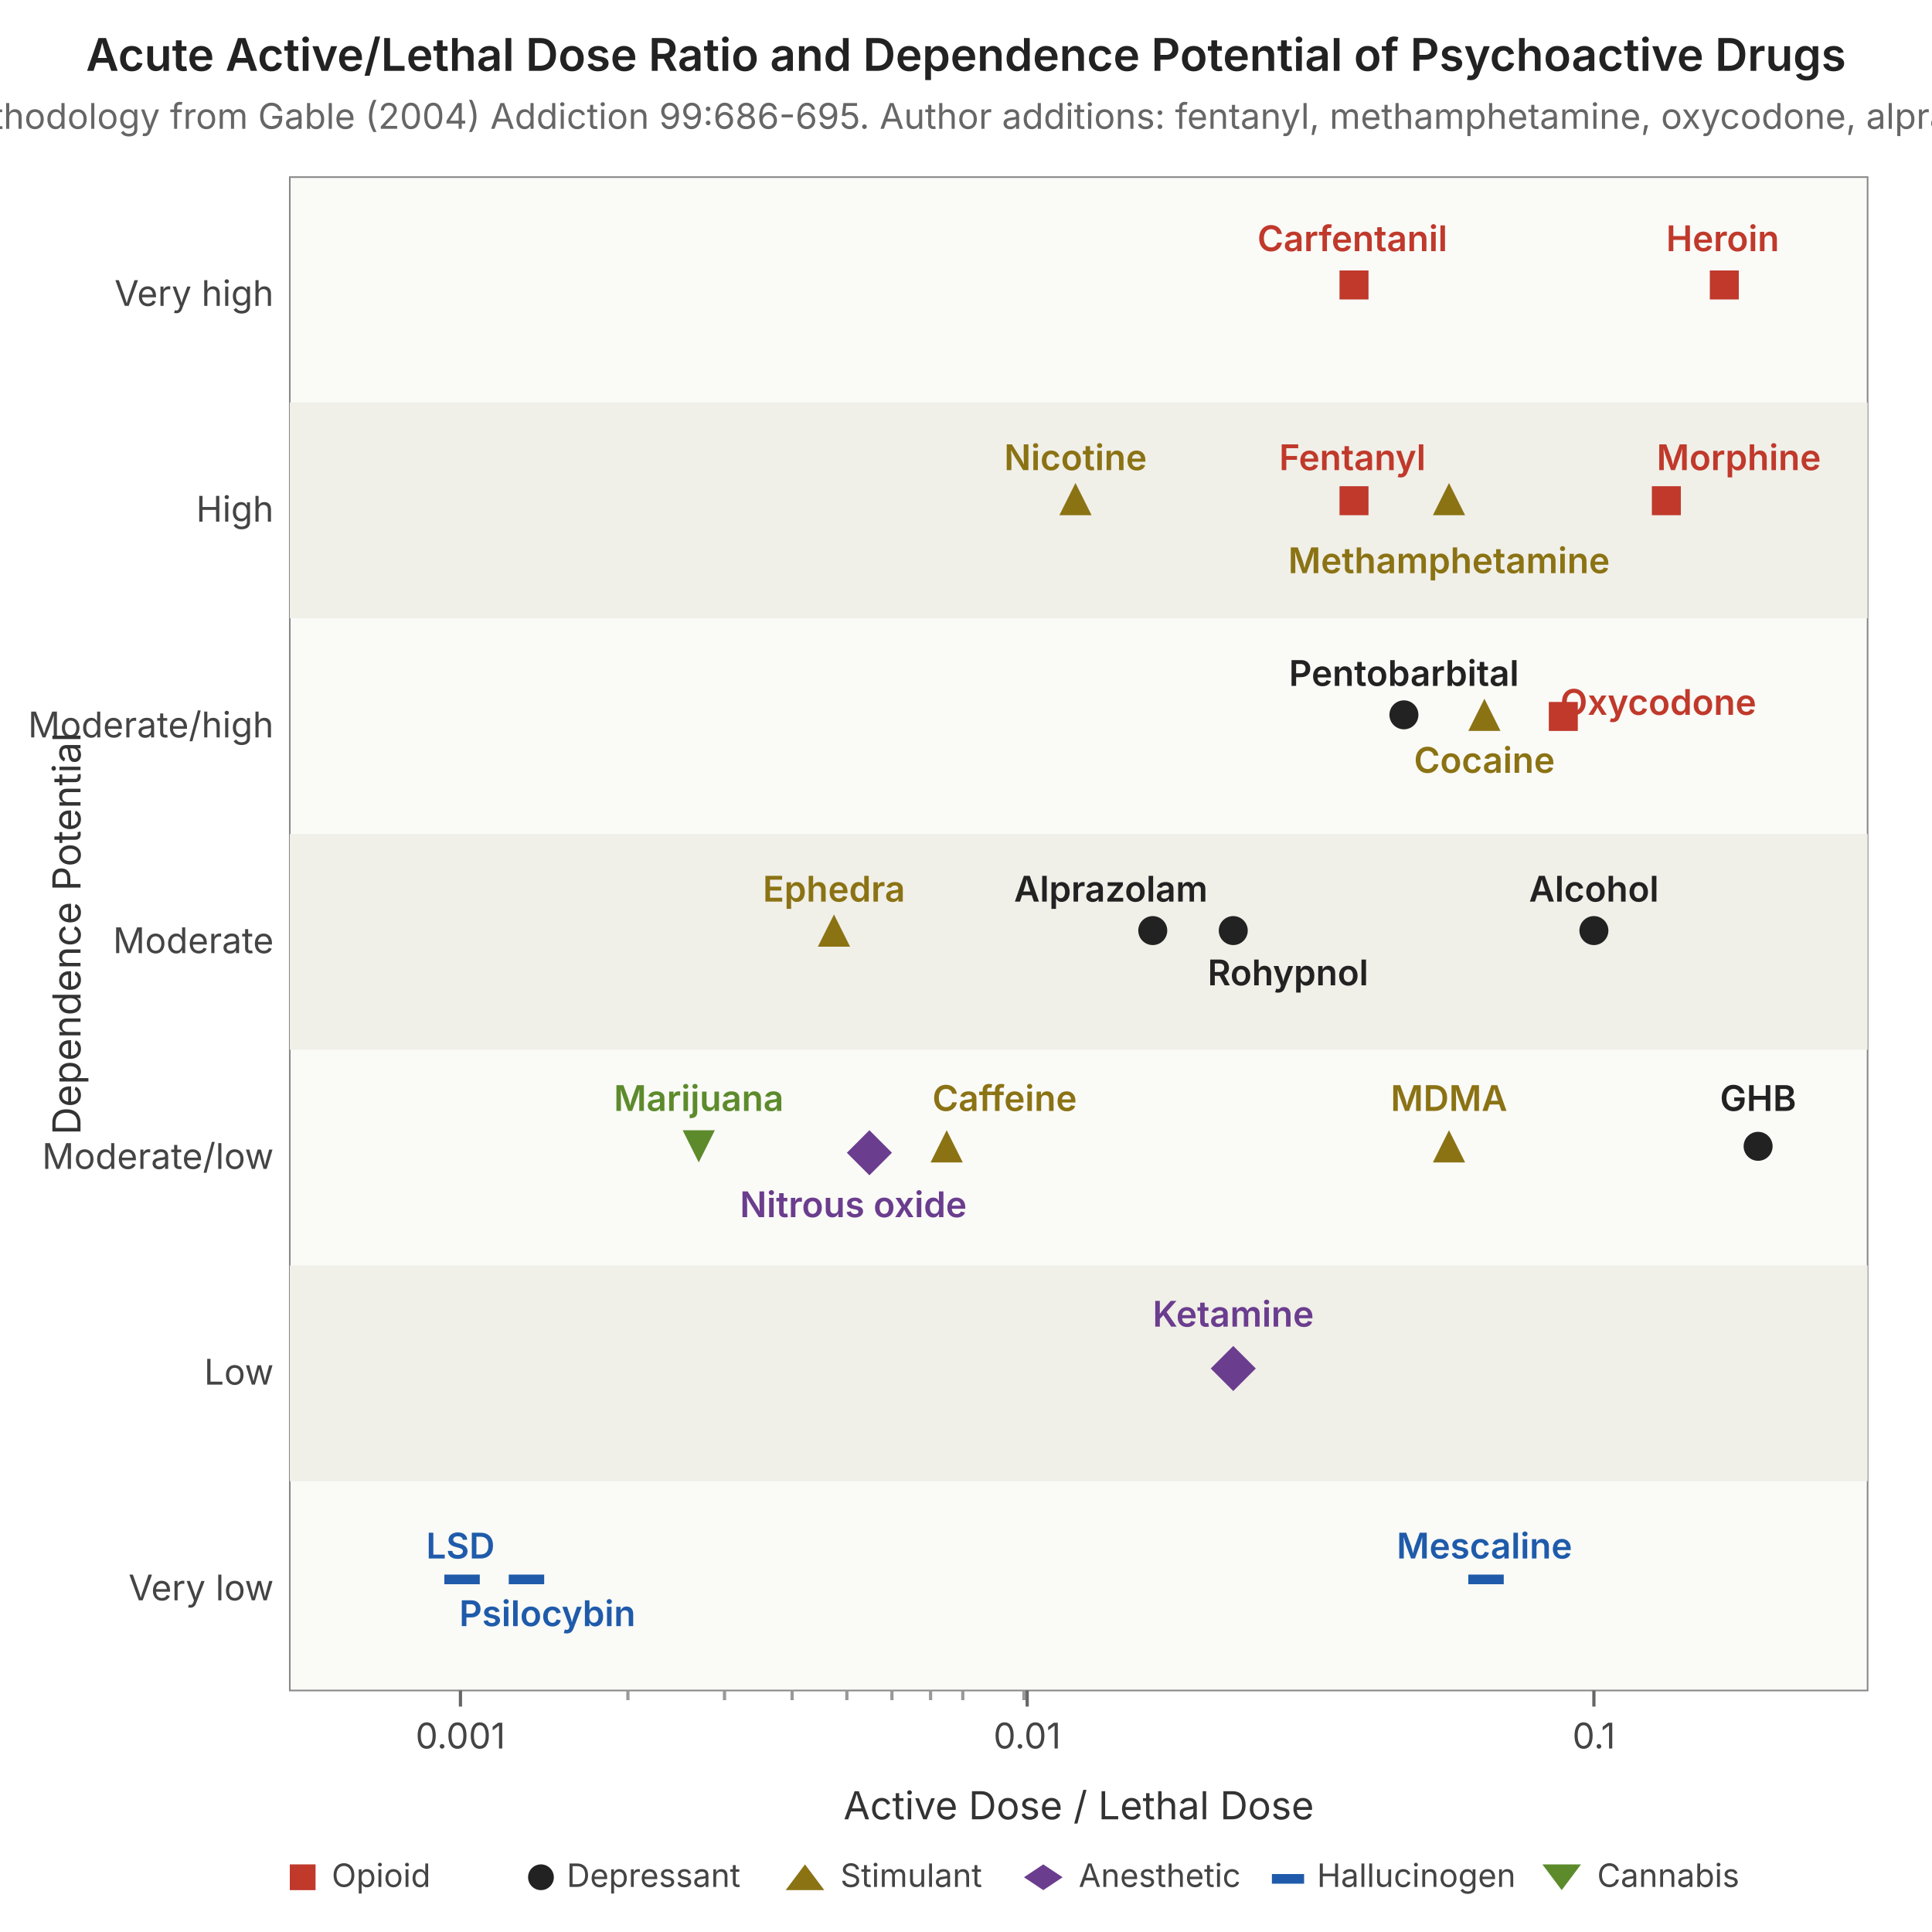
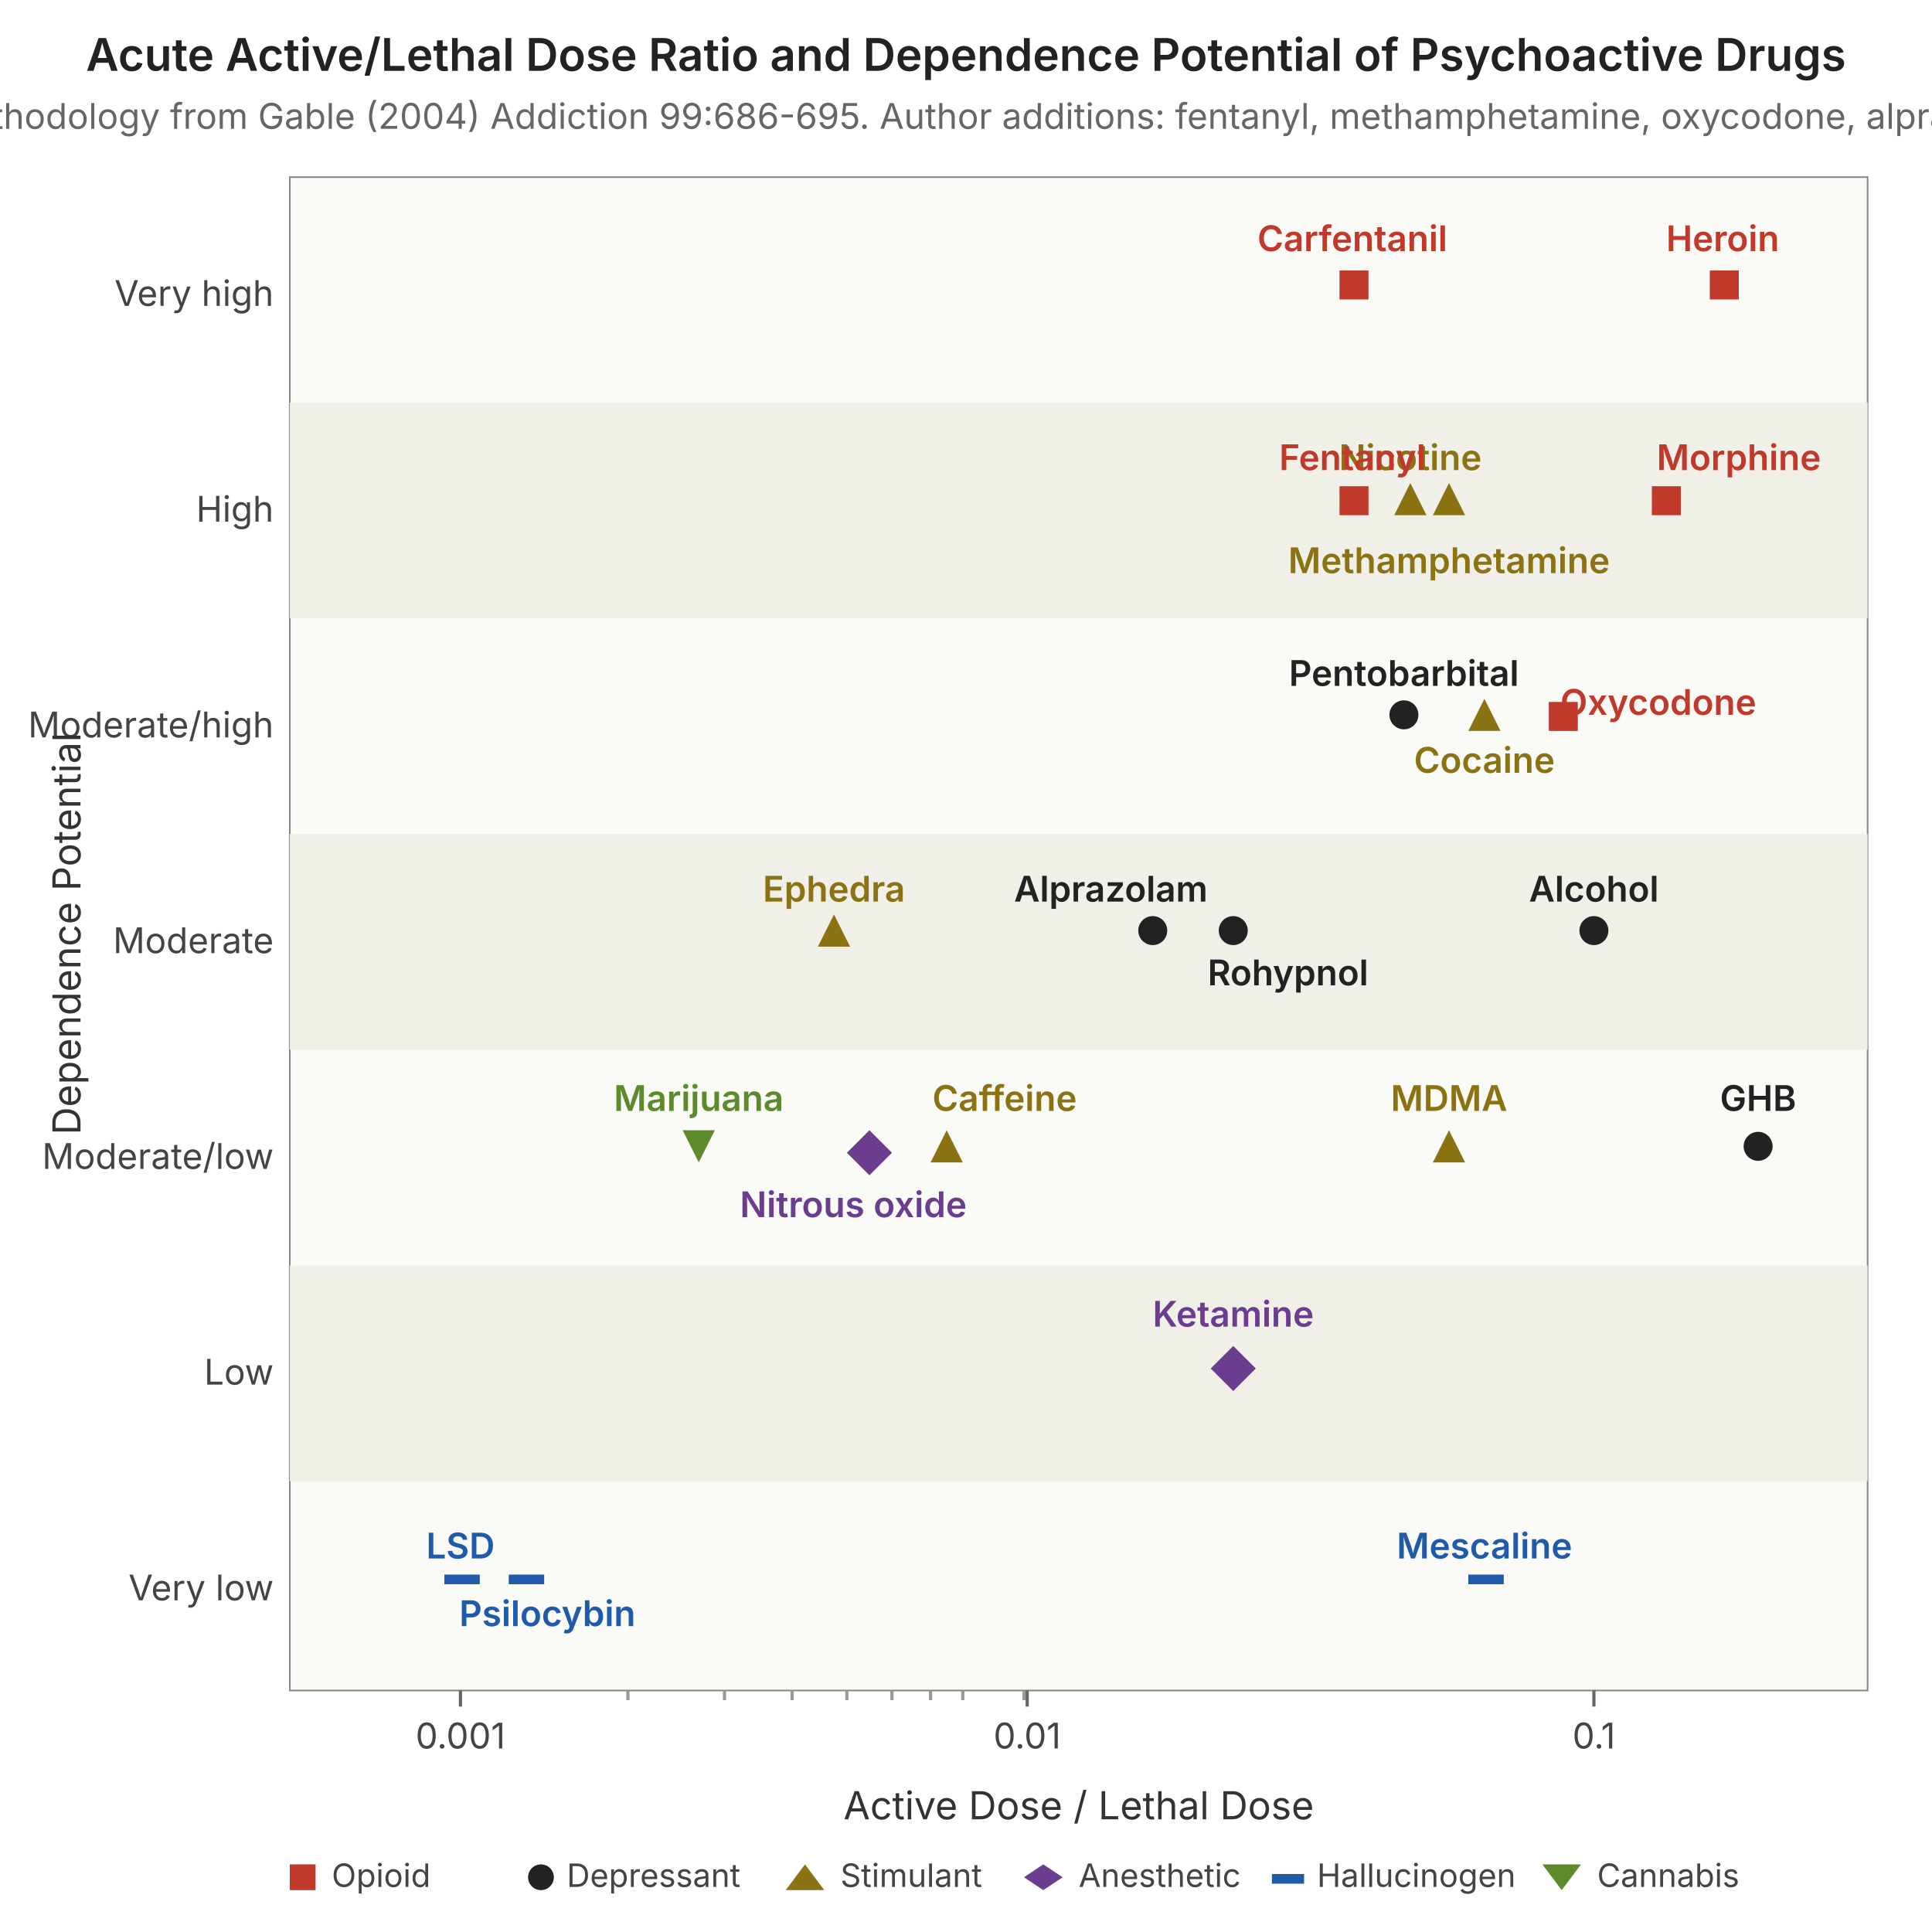
<svg xmlns="http://www.w3.org/2000/svg" viewBox="0 0 600 600" style="font-family: -apple-system, BlinkMacSystemFont, 'Segoe UI', sans-serif; background: #ffffff;">
  <text x="300" y="22" text-anchor="middle" font-size="14" font-weight="600" fill="#222">Acute Active/Lethal Dose Ratio and Dependence Potential of Psychoactive Drugs</text>
  <text x="300" y="40" text-anchor="middle" font-size="11" fill="#666">Gable (2006) format; methodology from Gable (2004) Addiction 99:686-695. Author additions: fentanyl, methamphetamine, oxycodone, alprazolam, GHB, carfentanil.</text>
  <rect x="90" y="55" width="490" height="470" fill="#fafaf7" stroke="#888" stroke-width="0.5" />
  <rect x="90" y="125" width="490" height="67" fill="#f0efe8" />
  <rect x="90" y="259" width="490" height="67" fill="#f0efe8" />
  <rect x="90" y="393" width="490" height="67" fill="#f0efe8" />
  <text x="85" y="95" text-anchor="end" font-size="11" fill="#444">Very high</text>
  <text x="85" y="162" text-anchor="end" font-size="11" fill="#444">High</text>
  <text x="85" y="229" text-anchor="end" font-size="11" fill="#444">Moderate/high</text>
  <text x="85" y="296" text-anchor="end" font-size="11" fill="#444">Moderate</text>
  <text x="85" y="363" text-anchor="end" font-size="11" fill="#444">Moderate/low</text>
  <text x="85" y="430" text-anchor="end" font-size="11" fill="#444">Low</text>
  <text x="85" y="497" text-anchor="end" font-size="11" fill="#444">Very low</text>
  <text transform="translate(25, 290) rotate(-90)" text-anchor="middle" font-size="12" fill="#333">Dependence Potential</text>
  <line x1="143" y1="525" x2="143" y2="530" stroke="#666" />
  <text x="143" y="543" text-anchor="middle" font-size="11" fill="#444">0.001</text>
  <line x1="195" y1="525" x2="195" y2="528" stroke="#999" />
  <line x1="225" y1="525" x2="225" y2="528" stroke="#999" />
  <line x1="246" y1="525" x2="246" y2="528" stroke="#999" />
  <line x1="263" y1="525" x2="263" y2="528" stroke="#999" />
  <line x1="277" y1="525" x2="277" y2="528" stroke="#999" />
  <line x1="289" y1="525" x2="289" y2="528" stroke="#999" />
  <line x1="299" y1="525" x2="299" y2="528" stroke="#999" />
  <line x1="318" y1="525" x2="318" y2="528" stroke="#999" />
  <line x1="319" y1="525" x2="319" y2="530" stroke="#666" />
  <text x="319" y="543" text-anchor="middle" font-size="11" fill="#444">0.01</text>
  <line x1="495" y1="525" x2="495" y2="530" stroke="#666" />
  <text x="495" y="543" text-anchor="middle" font-size="11" fill="#444">0.1</text>
  <text x="335" y="565" text-anchor="middle" font-size="12" fill="#333">Active Dose / Lethal Dose</text>
  <rect x="531" y="84" width="9" height="9" fill="#C0392B" />
  <text x="535" y="78" text-anchor="middle" font-size="11" fill="#C0392B" font-weight="600">Heroin</text>
  <rect x="416" y="84" width="9" height="9" fill="#C0392B" />
  <text x="420" y="78" text-anchor="middle" font-size="11" fill="#C0392B" font-weight="600">Carfentanil</text>
-   <polygon points="334,150 329,160 339,160" fill="#8B7314" />
-   <text x="334" y="146" text-anchor="middle" font-size="11" fill="#8B7314" font-weight="600">Nicotine</text>
+   <polygon points="438,150 433,160 443,160" fill="#8B7314" />
+   <text x="438" y="146" text-anchor="middle" font-size="11" fill="#8B7314" font-weight="600">Nicotine</text>
  <rect x="416" y="151" width="9" height="9" fill="#C0392B" />
  <text x="420" y="146" text-anchor="middle" font-size="11" fill="#C0392B" font-weight="600">Fentanyl</text>
  <polygon points="450,150 445,160 455,160" fill="#8B7314" />
  <text x="450" y="178" text-anchor="middle" font-size="11" fill="#8B7314" font-weight="600">Methamphetamine</text>
  <rect x="513" y="151" width="9" height="9" fill="#C0392B" />
  <text x="540" y="146" text-anchor="middle" font-size="11" fill="#C0392B" font-weight="600">Morphine</text>
  <circle cx="436" cy="222" r="4.5" fill="#222" />
  <text x="436" y="213" text-anchor="middle" font-size="11" fill="#222" font-weight="600">Pentobarbital</text>
  <polygon points="461,217 456,227 466,227" fill="#8B7314" />
  <text x="461" y="240" text-anchor="middle" font-size="11" fill="#8B7314" font-weight="600">Cocaine</text>
  <rect x="481" y="218" width="9" height="9" fill="#C0392B" />
  <text x="515" y="222" text-anchor="middle" font-size="11" fill="#C0392B" font-weight="600">Oxycodone</text>
  <polygon points="259,284 254,294 264,294" fill="#8B7314" />
  <text x="259" y="280" text-anchor="middle" font-size="11" fill="#8B7314" font-weight="600">Ephedra</text>
  <circle cx="358" cy="289" r="4.5" fill="#222" />
  <text x="345" y="280" text-anchor="middle" font-size="11" fill="#222" font-weight="600">Alprazolam</text>
  <circle cx="383" cy="289" r="4.5" fill="#222" />
  <text x="400" y="306" text-anchor="middle" font-size="11" fill="#222" font-weight="600">Rohypnol</text>
  <circle cx="495" cy="289" r="4.5" fill="#222" />
  <text x="495" y="280" text-anchor="middle" font-size="11" fill="#222" font-weight="600">Alcohol</text>
  <polygon points="217,361 212,351 222,351" fill="#5D8B2C" />
  <text x="217" y="345" text-anchor="middle" font-size="11" fill="#5D8B2C" font-weight="600">Marijuana</text>
  <polygon points="270,351 277,358 270,365 263,358" fill="#6B3D8E" />
  <text x="265" y="378" text-anchor="middle" font-size="11" fill="#6B3D8E" font-weight="600">Nitrous oxide</text>
  <polygon points="294,351 289,361 299,361" fill="#8B7314" />
  <text x="312" y="345" text-anchor="middle" font-size="11" fill="#8B7314" font-weight="600">Caffeine</text>
  <polygon points="450,351 445,361 455,361" fill="#8B7314" />
  <text x="450" y="345" text-anchor="middle" font-size="11" fill="#8B7314" font-weight="600">MDMA</text>
  <circle cx="546" cy="356" r="4.5" fill="#222" />
  <text x="546" y="345" text-anchor="middle" font-size="11" fill="#222" font-weight="600">GHB</text>
  <polygon points="383,418 390,425 383,432 376,425" fill="#6B3D8E" />
  <text x="383" y="412" text-anchor="middle" font-size="11" fill="#6B3D8E" font-weight="600">Ketamine</text>
  <rect x="138" y="489" width="11" height="3" fill="#1F5BAA" />
  <text x="143" y="484" text-anchor="middle" font-size="11" fill="#1F5BAA" font-weight="600">LSD</text>
  <rect x="158" y="489" width="11" height="3" fill="#1F5BAA" />
  <text x="170" y="505" text-anchor="middle" font-size="11" fill="#1F5BAA" font-weight="600">Psilocybin</text>
  <rect x="456" y="489" width="11" height="3" fill="#1F5BAA" />
  <text x="461" y="484" text-anchor="middle" font-size="11" fill="#1F5BAA" font-weight="600">Mescaline</text>
  <g transform="translate(90, 583)">
    <rect x="0" y="-4" width="8" height="8" fill="#C0392B" />
    <text x="13" y="3" font-size="10" fill="#444">Opioid</text>
    <circle cx="78" cy="0" r="4" fill="#222" />
    <text x="86" y="3" font-size="10" fill="#444">Depressant</text>
    <polygon points="160,-4 154,4 166,4" fill="#8B7314" />
    <text x="171" y="3" font-size="10" fill="#444">Stimulant</text>
    <polygon points="234,-4 240,0 234,4 228,0" fill="#6B3D8E" />
    <text x="245" y="3" font-size="10" fill="#444">Anesthetic</text>
    <rect x="305" y="-1" width="10" height="3" fill="#1F5BAA" />
    <text x="319" y="3" font-size="10" fill="#444">Hallucinogen</text>
    <polygon points="395,4 389,-4 401,-4" fill="#5D8B2C" />
    <text x="406" y="3" font-size="10" fill="#444">Cannabis</text>
  </g>
</svg>
